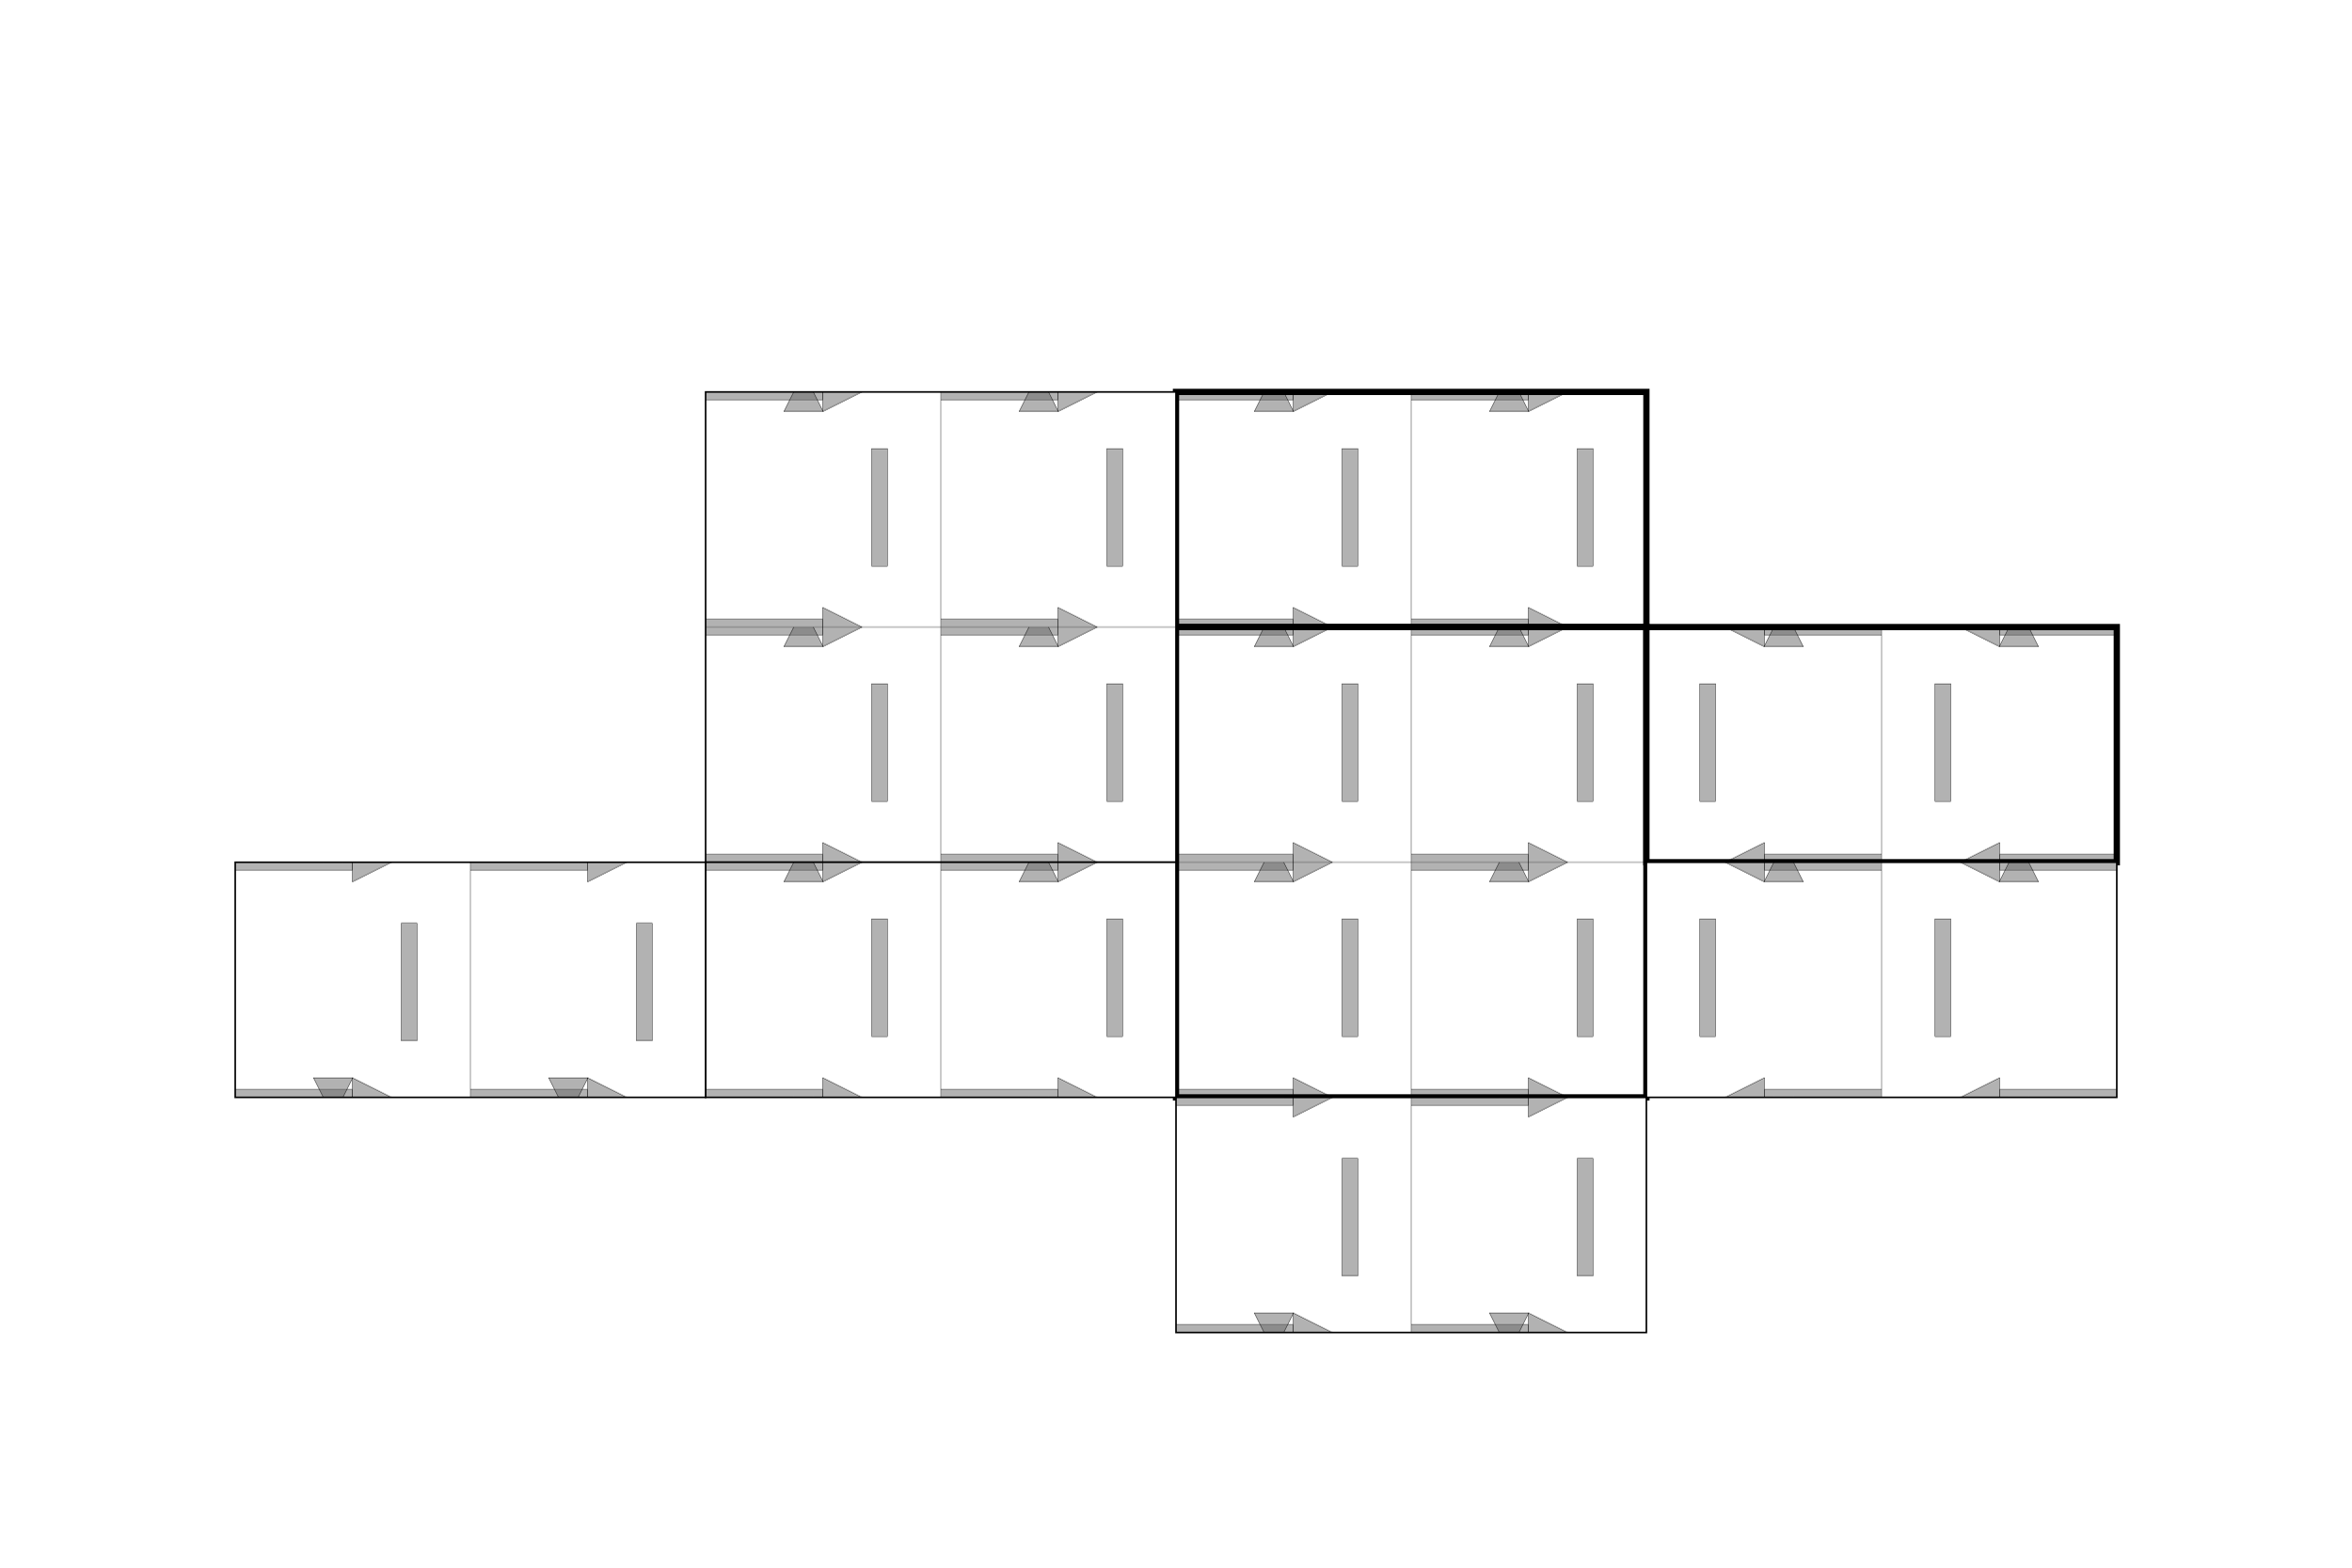
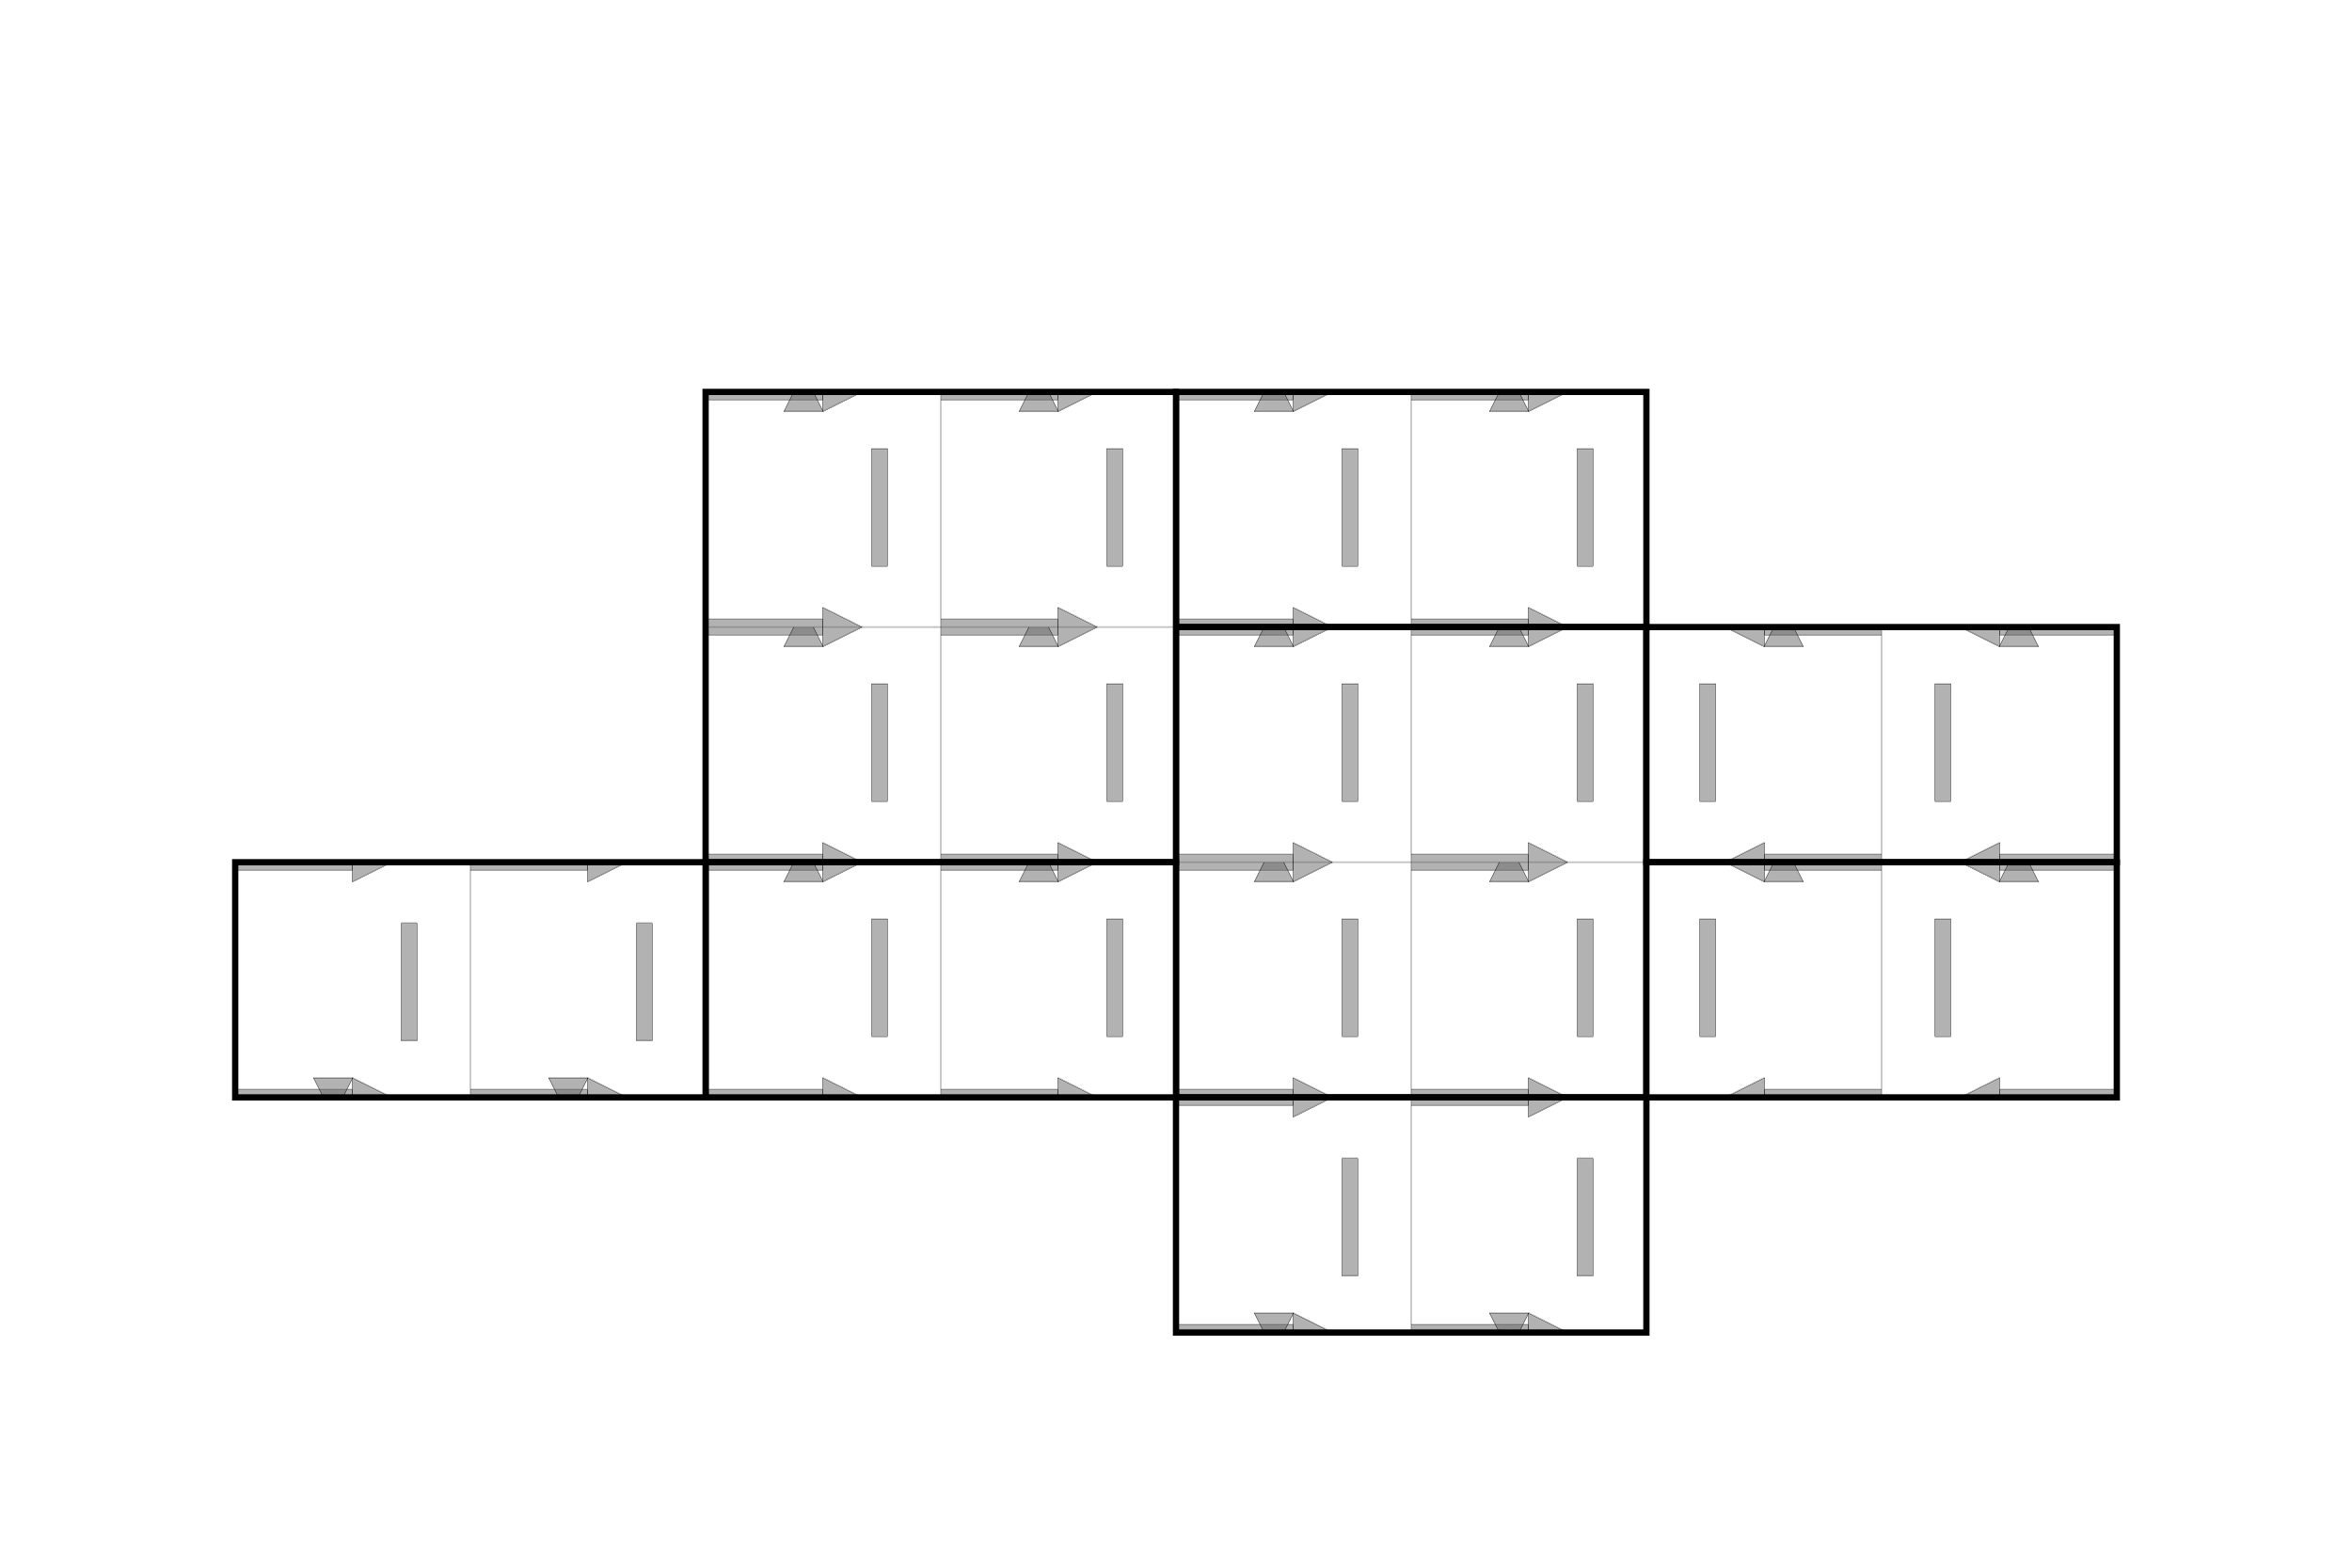
<svg xmlns="http://www.w3.org/2000/svg" xmlns:ns1="https://boxy-svg.com" xmlns:xlink="http://www.w3.org/1999/xlink" viewBox="-3000 -1000 6000 4000">
  <defs>
    <ns1:grid x="0" y="0" width="60" height="60" />
    <pattern x="0" y="0" width="600" height="600" patternUnits="userSpaceOnUse" viewBox="0 0 600 600" id="pattern-0" ns1:pinned="true">
      <rect width="600" height="600" style="stroke: rgb(0, 0, 0); fill: rgb(255, 255, 255);" />
      <rect width="299.986" height="39.998" style="stroke: rgb(0, 0, 0); fill: rgb(102, 102, 102); fill-opacity: 0.5;" y="-20.001" x="-1.106" />
      <path d="M 298.88 -50 L 398.876 -0.002 L 298.88 49.995 L 298.88 -50 Z" style="stroke: rgb(0, 0, 0); fill: rgb(102, 102, 102); fill-opacity: 0.5;" />
      <rect width="299.986" height="39.998" style="stroke: rgb(0, 0, 0); fill: rgb(102, 102, 102); fill-opacity: 0.5;" y="579.971" x="-1.106" />
      <path d="M 298.88 549.973 L 398.876 599.97 L 298.88 649.968 L 298.88 549.973 Z" style="stroke: rgb(0, 0, 0); fill: rgb(102, 102, 102); fill-opacity: 0.5;" />
      <rect width="299.986" height="39.998" style="stroke: rgb(0, 0, 0); transform-origin: 154.988px -0.003px; fill: rgb(102, 102, 102); fill-opacity: 0.5;" y="-19.999" x="5" transform="matrix(0, -1, -1, 0, -156.2439, 449.4391)" />
      <path d="M -50 299.816 L 49.995 249.818 L -50 199.82 L -50 299.816 Z" style="stroke: rgb(0, 0, 0); transform-origin: -0.002px 249.818px; fill: rgb(102, 102, 102); fill-opacity: 0.5;" transform="matrix(0, -1, 1, 0, -0.000003367036, 0.000008016941)" />
      <rect width="299.986" height="39.998" style="stroke: rgb(0, 0, 0); transform-origin: 154.994px 0px; fill: rgb(102, 102, 102); fill-opacity: 0.5;" y="-19.999" x="5" transform="matrix(0, -1, -1, 0, 443.7231, 449.433)" />
      <path d="M 549.973 297.566 L 649.968 247.569 L 549.973 197.571 L 549.973 297.566 Z" style="stroke: rgb(0, 0, 0); transform-origin: 599.971px 247.569px; fill: rgb(102, 102, 102); fill-opacity: 0.5;" transform="matrix(0, -1, 1, 0, -0.000007147929, 0.000007233384)" />
    </pattern>
    <pattern id="pattern-0-0" xlink:href="#pattern-0" />
    <pattern id="pattern-0-1" xlink:href="#pattern-0" />
    <pattern id="pattern-0-2" xlink:href="#pattern-0" />
    <pattern id="pattern-0-3" xlink:href="#pattern-0" />
    <pattern id="pattern-0-4" xlink:href="#pattern-0" />
    <pattern id="pattern-0-5" xlink:href="#pattern-0" />
    <pattern id="pattern-0-6" xlink:href="#pattern-0" />
    <pattern id="pattern-0-7" xlink:href="#pattern-0" />
  </defs>
  <rect width="1200" height="600" style="fill: url('#pattern-0-0'); stroke-width: 16px; stroke: rgb(0, 0, 0);">
    </rect>
  <rect width="1200" height="1200" style="fill: url('#pattern-0-1'); stroke-width: 16px; stroke: rgb(0, 0, 0);" y="600">
    </rect>
  <rect width="1200" height="600" style="stroke-width: 16px; fill: url('#pattern-0-2'); stroke: rgb(0, 0, 0);" transform="matrix(-1, 0, 0, 1, 0, 0)" x="-2400" y="600">
    </rect>
-   <rect width="1200" height="600" style="stroke: rgb(0, 0, 0); stroke-width: 4px; fill: url('#pattern-0-7');" transform="matrix(1, 0, 0, -1, 0, 0)" y="-2400">
+   <rect width="1200" height="600" style="stroke: rgb(0, 0, 0); fill: url('#pattern-0-7'); stroke-width: 16px;" transform="matrix(1, 0, 0, -1, 0, 0)" y="-2400">
    </rect>
-   <rect width="1200" height="1200" style="stroke: rgb(0, 0, 0); stroke-width: 4px; fill: url('#pattern-0-6');" x="-1200">
+   <rect width="1200" height="1200" style="stroke: rgb(0, 0, 0); fill: url('#pattern-0-6'); stroke-width: 16px;" x="-1200">
    </rect>
-   <rect width="1200" height="600" style="stroke: rgb(0, 0, 0); stroke-width: 4px; fill: url('#pattern-0-5');" x="-1200" y="1200">
+   <rect width="1200" height="600" style="stroke: rgb(0, 0, 0); fill: url('#pattern-0-5'); stroke-width: 16px;" x="-1200" y="1200">
    </rect>
-   <rect width="1200" height="600" style="stroke: rgb(0, 0, 0); stroke-width: 4px; fill: url('#pattern-0-4');" transform="matrix(1, 0, 0, -1, 0, 0)" x="-2400" y="-1800">
+   <rect width="1200" height="600" style="stroke: rgb(0, 0, 0); fill: url('#pattern-0-4'); stroke-width: 16px;" transform="matrix(1, 0, 0, -1, 0, 0)" x="-2400" y="-1800">
    </rect>
-   <rect width="1200" height="600" style="stroke-width: 4px; stroke: rgb(0, 0, 0); fill: url('#pattern-0-3');" transform="matrix(-1, 0, 0, 1, 0, 0)" x="-2400" y="1200">
+   <rect width="1200" height="600" style="stroke: rgb(0, 0, 0); fill: url('#pattern-0-3'); stroke-width: 16px;" transform="matrix(-1, 0, 0, 1, 0, 0)" x="-2400" y="1200">
    </rect>
</svg>
